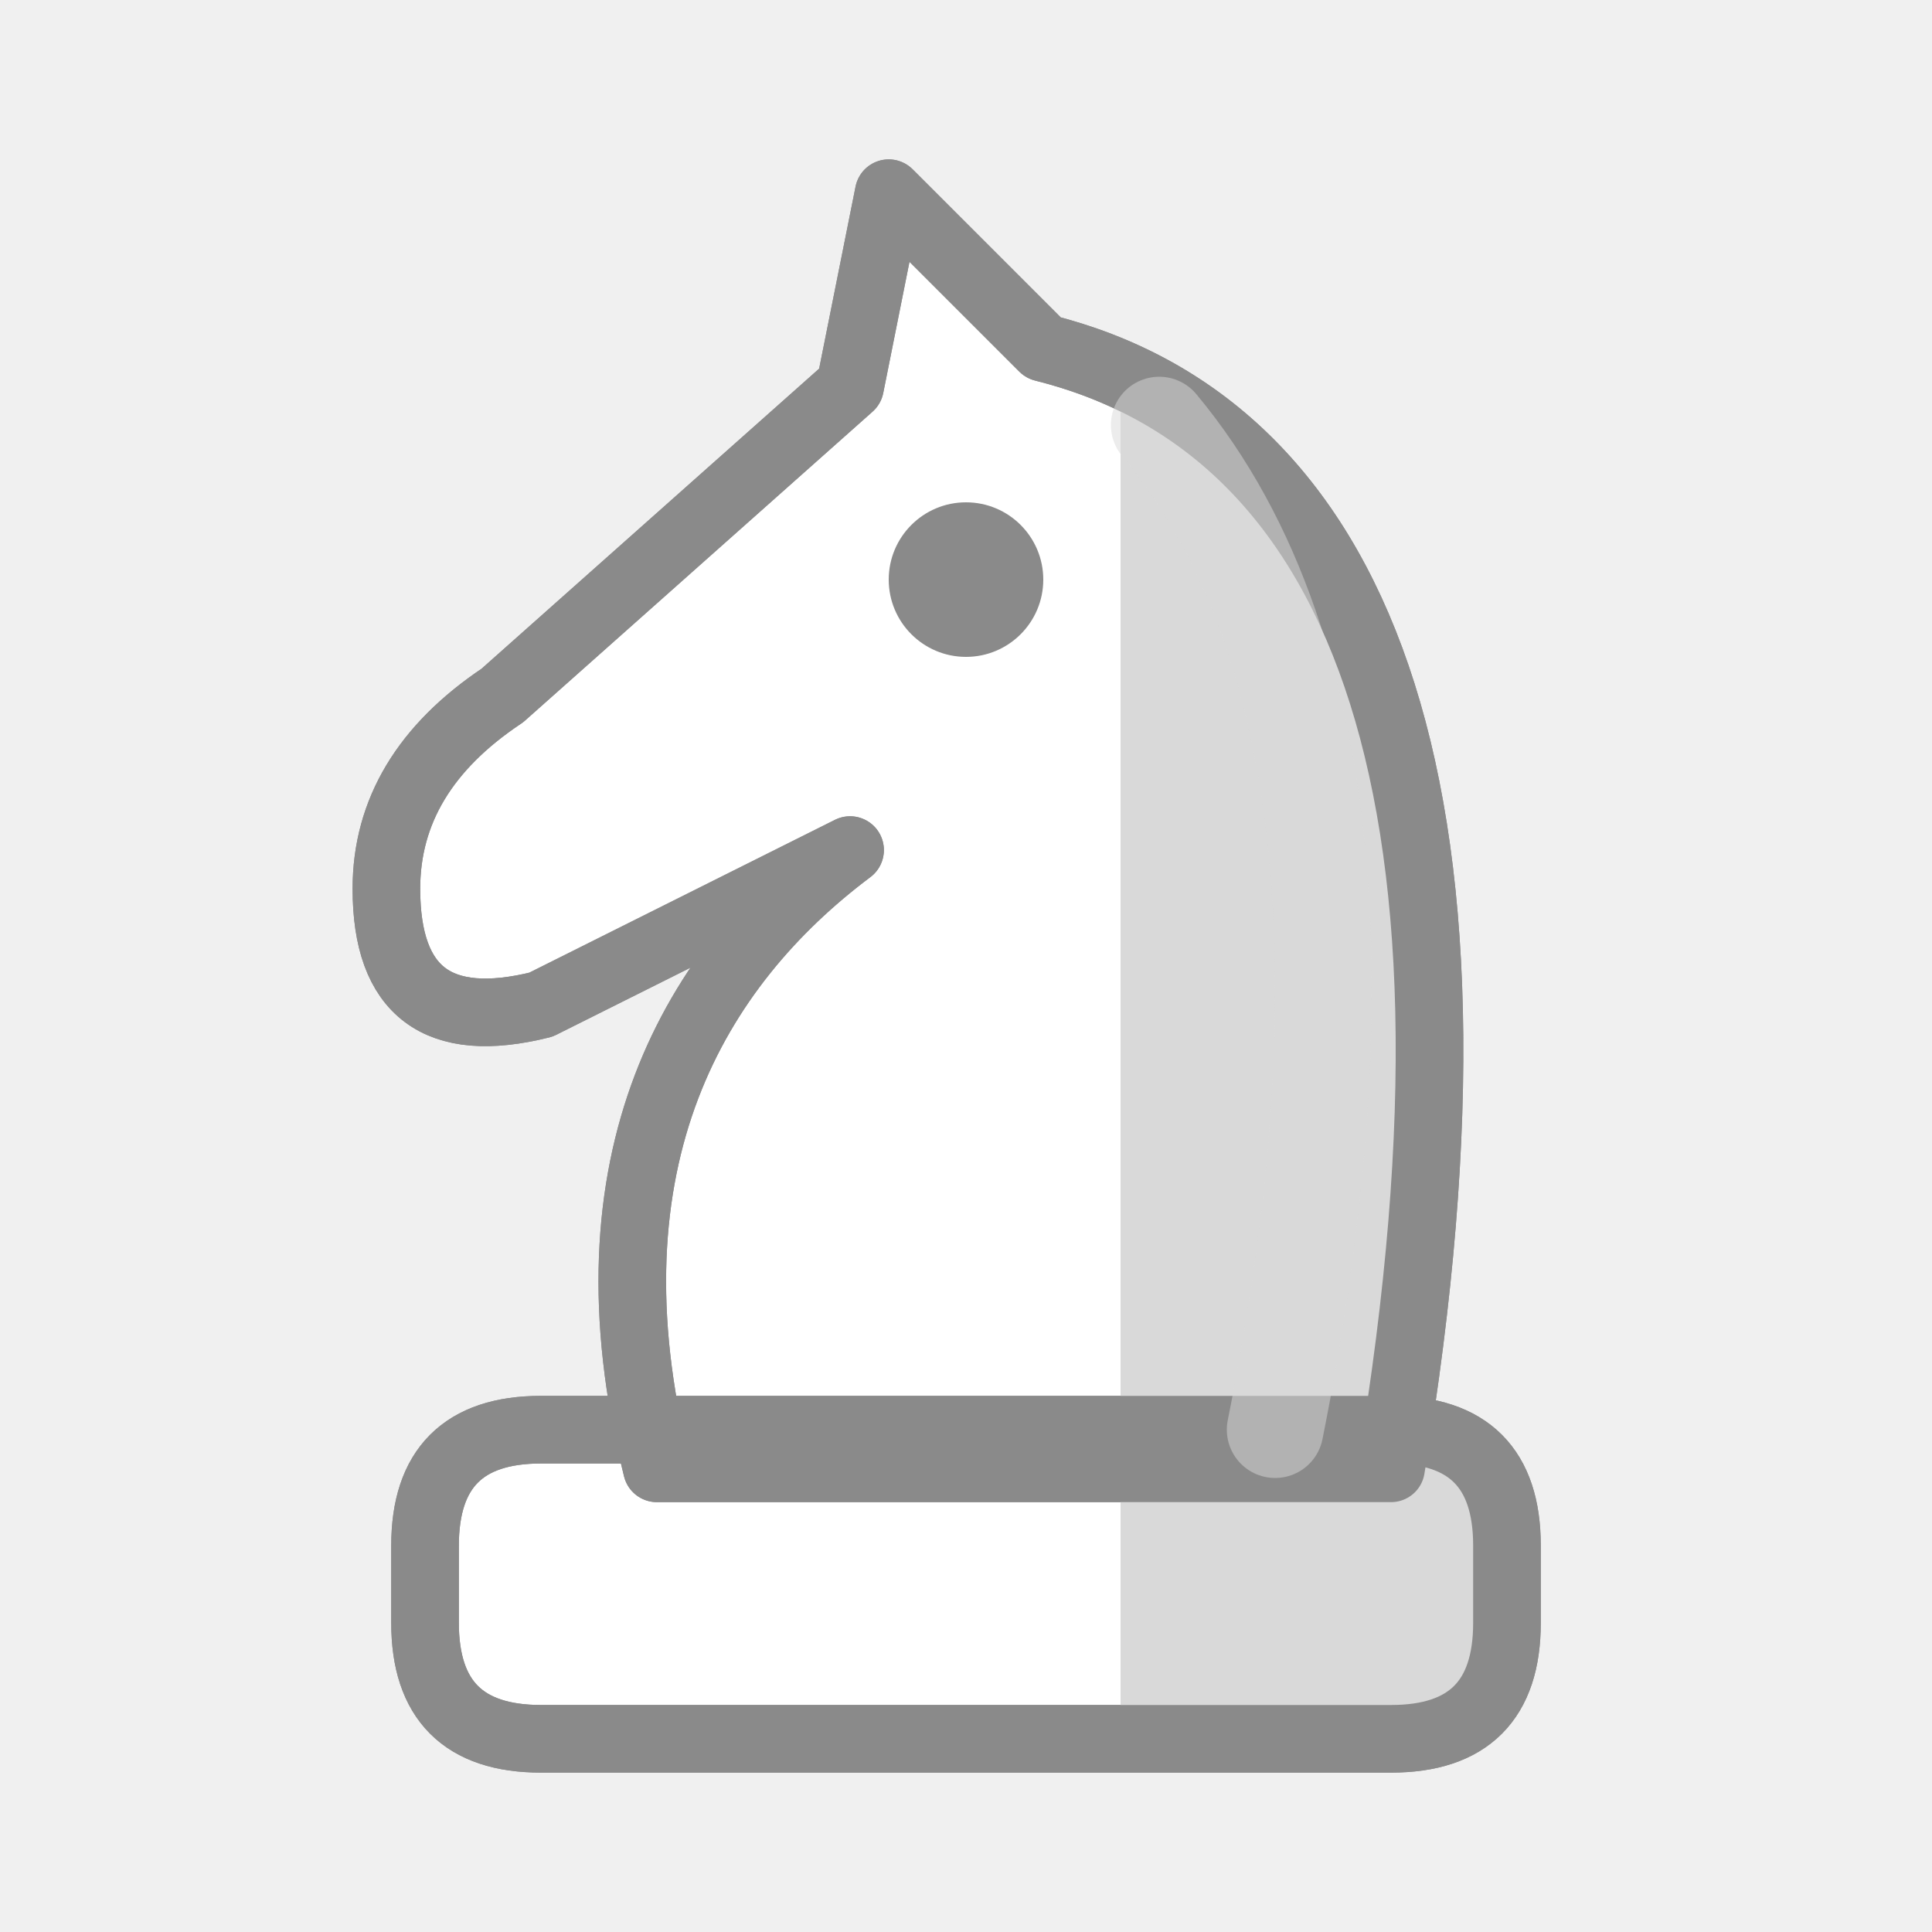
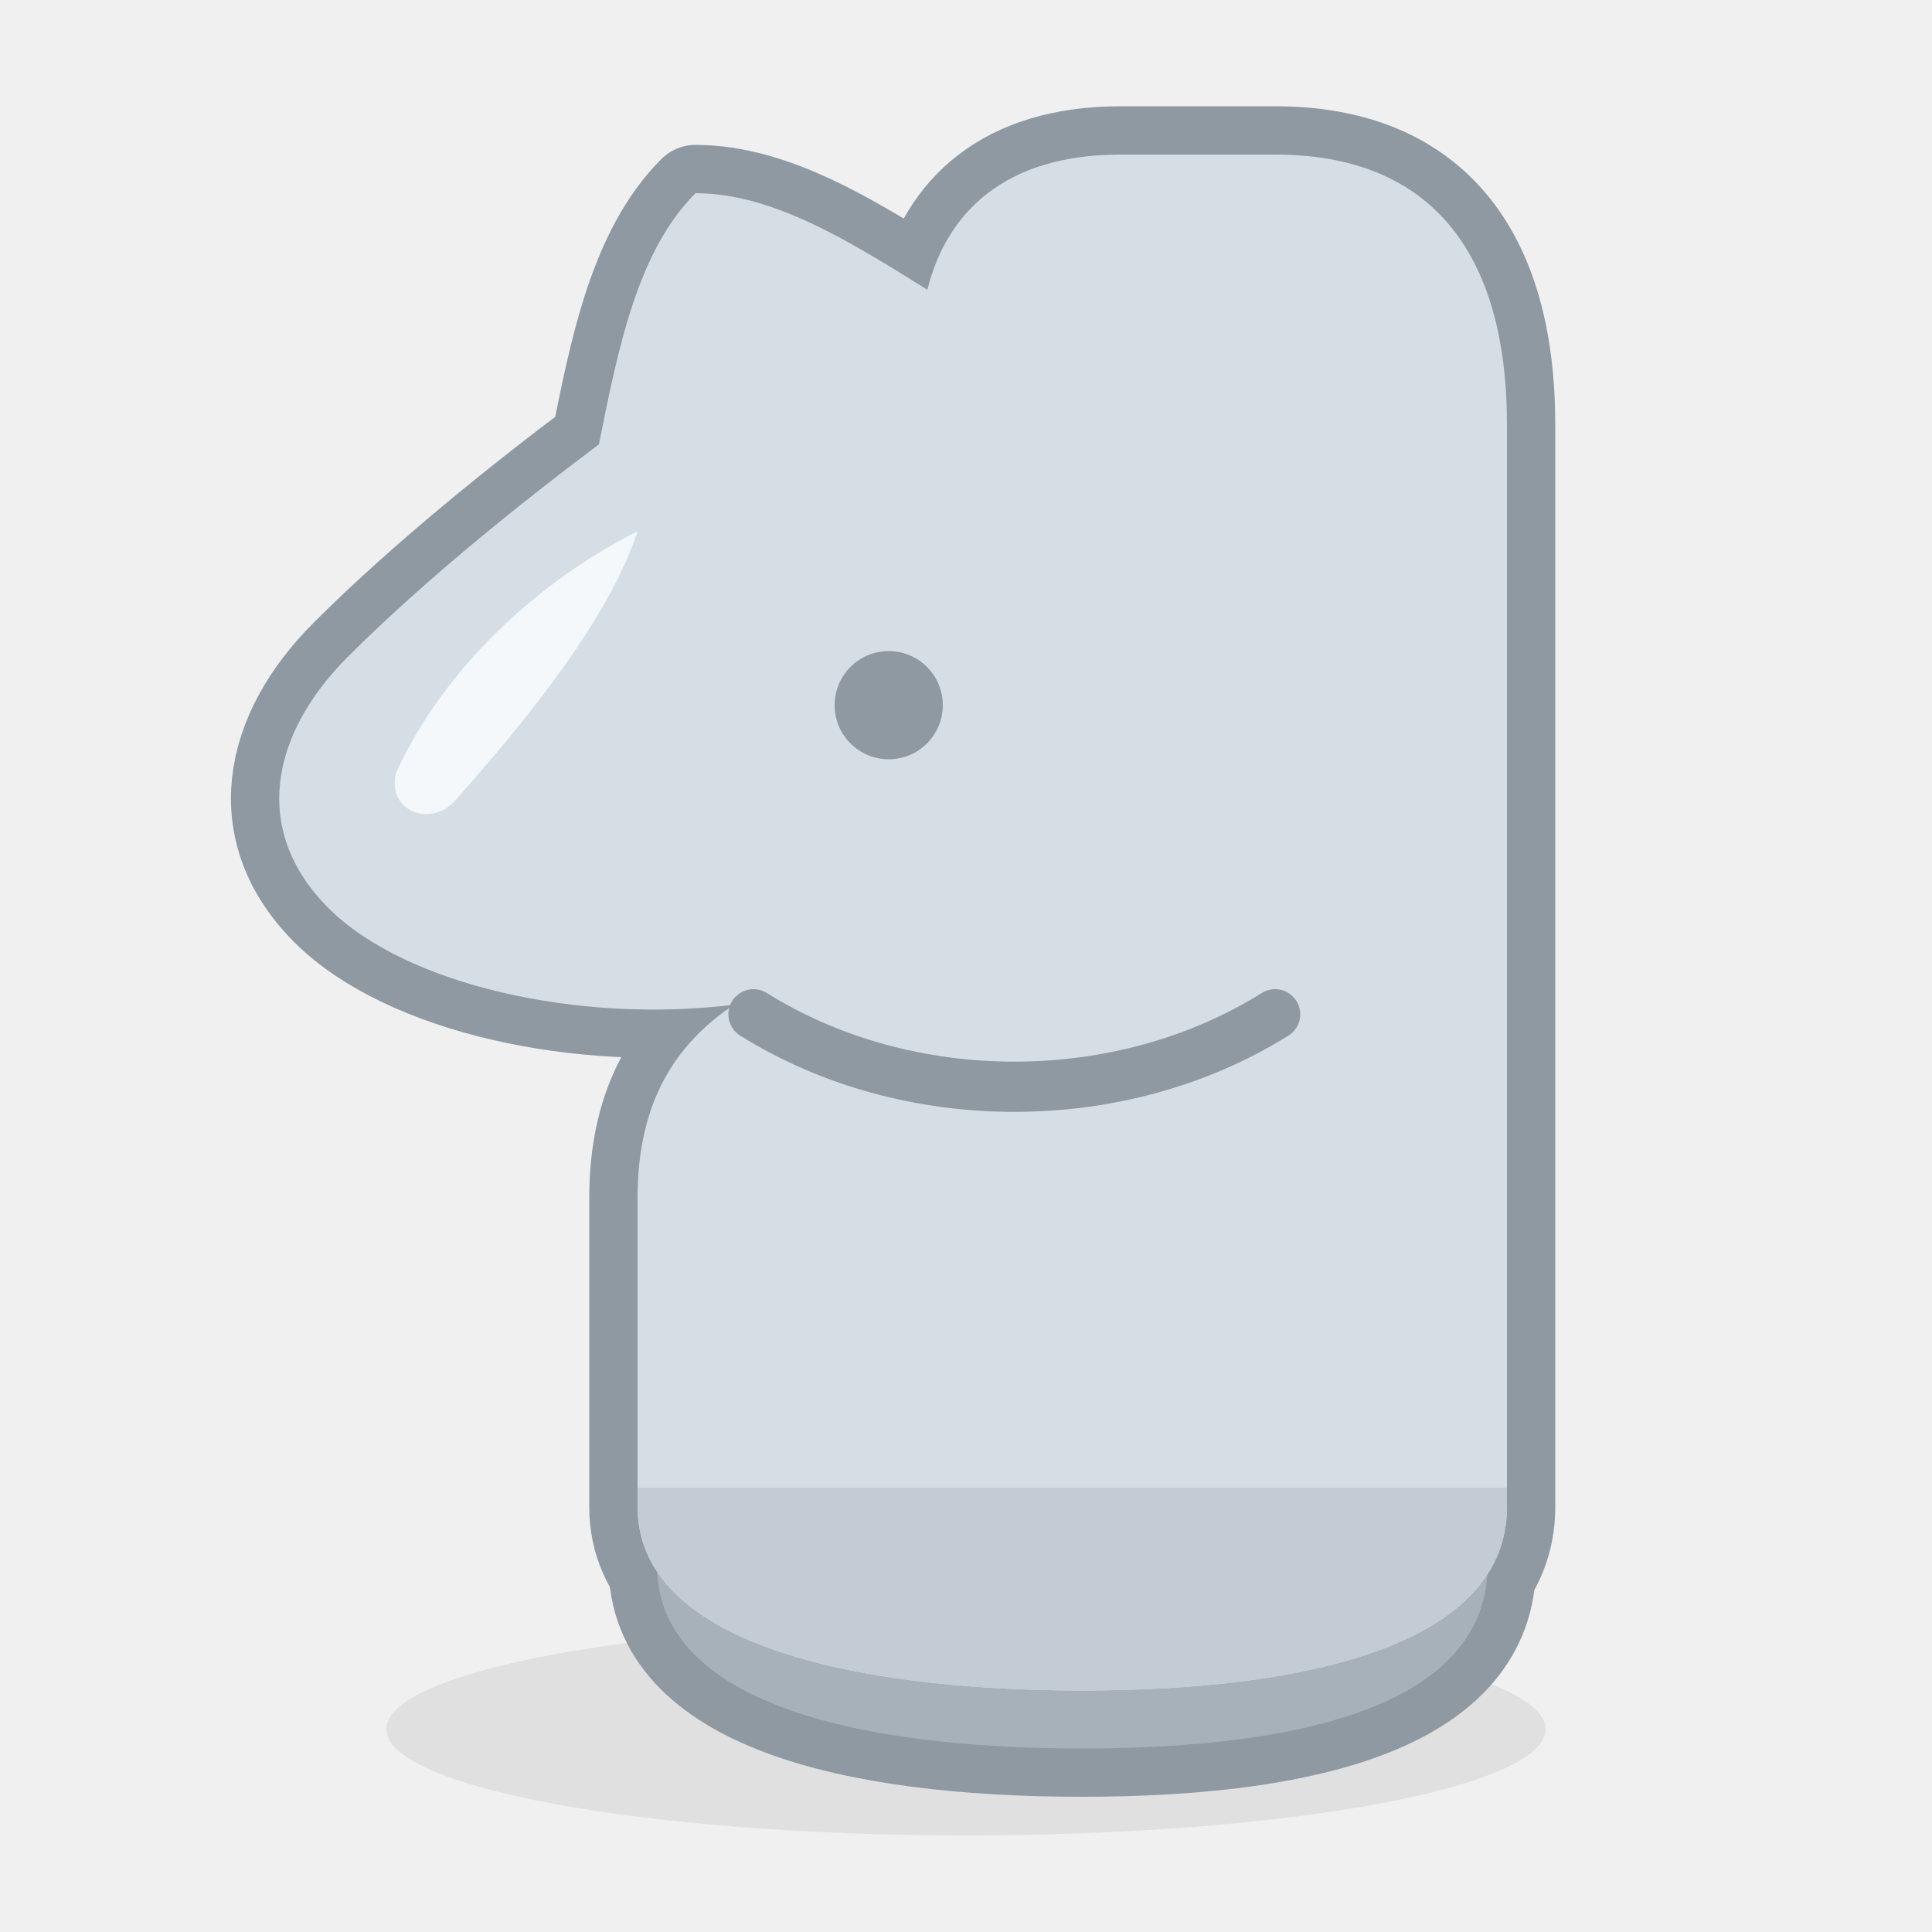
<svg xmlns="http://www.w3.org/2000/svg" viewBox="0 0 100 100">
  <defs>
-     <clipPath id="r">
-       <rect x="58" y="0" width="50" height="100" />
+     <clipPath id="cwN">
+       <path d="M36 10 C40 10 44 12.5 48 15 C49 11 52 8 58 8 L66 8 C74 8 78 13 78 22 L78 78 C78 85 68 87.5 56 87.5 C44 87.5 33 85 33 78 L33 62 C33 57 35 54 38 52 C30 53 21 51 17 47 C13 43 14 38 18 34 C22 30 27 26 31 23 C32 18 33 13 36 10 Z" />
    </clipPath>
  </defs>
-   <path d="M22 80 Q22 74 28 74 H72 Q78 74 78 80 V84 Q78 90 72 90 H28 Q22 90 22 84 Z M34 76 C30 60 36 50 44 44 L28 52 Q20 54 20 46 Q20 40 26 36 L44 20 L46 10 L54 18 C70 22 78 40 72 76 Z" fill="#ffffff" stroke="#8a8a8a" stroke-width="3.5" stroke-linejoin="round" fill-rule="nonzero" />
-   <path d="M22 80 Q22 74 28 74 H72 Q78 74 78 80 V84 Q78 90 72 90 H28 Q22 90 22 84 Z M34 76 C30 60 36 50 44 44 L28 52 Q20 54 20 46 Q20 40 26 36 L44 20 L46 10 L54 18 C70 22 78 40 72 76 Z" fill="#d9d9d9" clip-path="url(#r)" />
-   <path d="M22 80 Q22 74 28 74 H72 Q78 74 78 80 V84 Q78 90 72 90 H28 Q22 90 22 84 Z M34 76 C30 60 36 50 44 44 L28 52 Q20 54 20 46 Q20 40 26 36 L44 20 L46 10 L54 18 C70 22 78 40 72 76 Z" fill="none" stroke="#8a8a8a" stroke-width="3.5" stroke-linejoin="round" />
-   <circle fill="#8a8a8a" cx="50" cy="30" r="4" />
-   <path d="M60 22 C70 34 70 54 66 74" stroke="#d9d9d9" stroke-width="5" fill="none" stroke-linecap="round" opacity=".5" />
+   <ellipse cx="50" cy="89.5" rx="30" ry="5.5" fill="#000000" fill-opacity="0.07" />
+   <g fill="#8f99a1" stroke="#8f99a1" stroke-width="5" stroke-linejoin="round">
+     <path d="M34 76 L34 81 C34 88 44 90.5 56 90.5 C68 90.5 77 88 77 81 L77 76 Z" />
+     <path d="M36 10 C40 10 44 12.5 48 15 C49 11 52 8 58 8 L66 8 C74 8 78 13 78 22 L78 78 C78 85 68 87.5 56 87.5 C44 87.5 33 85 33 78 L33 62 C33 57 35 54 38 52 C30 53 21 51 17 47 C13 43 14 38 18 34 C22 30 27 26 31 23 C32 18 33 13 36 10 Z" />
+   </g>
+   <path d="M34 76 L34 81 C34 88 44 90.5 56 90.5 C68 90.5 77 88 77 81 L77 76 Z" fill="#a7b1b9" />
+   <g fill="#d6dee5">
+     <path d="M36 10 C40 10 44 12.5 48 15 C49 11 52 8 58 8 L66 8 C74 8 78 13 78 22 L78 78 C78 85 68 87.5 56 87.5 C44 87.5 33 85 33 78 L33 62 C33 57 35 54 38 52 C30 53 21 51 17 47 C13 43 14 38 18 34 C22 30 27 26 31 23 C32 18 33 13 36 10 Z" />
+   </g>
+   <g clip-path="url(#cwN)">
+     <rect x="0" y="77" width="100" height="23" fill="#c3ccd4" />
+     <path d="M20.5 40 C23 34.5 28 30 33 27.5 C31.5 32 27.5 37 23.5 41.5 C22.3 42.8 20 42 20.5 40 Z" fill="#f4f8fa" />
+   </g>
+   <circle cx="46" cy="36.5" r="2.8" fill="#8f99a1" />
+   <path d="M39 52.5 C47 57.5 58 57.5 66 52.5" fill="none" stroke-width="2.6" stroke-linecap="round" stroke="#8f99a1" />
</svg>
